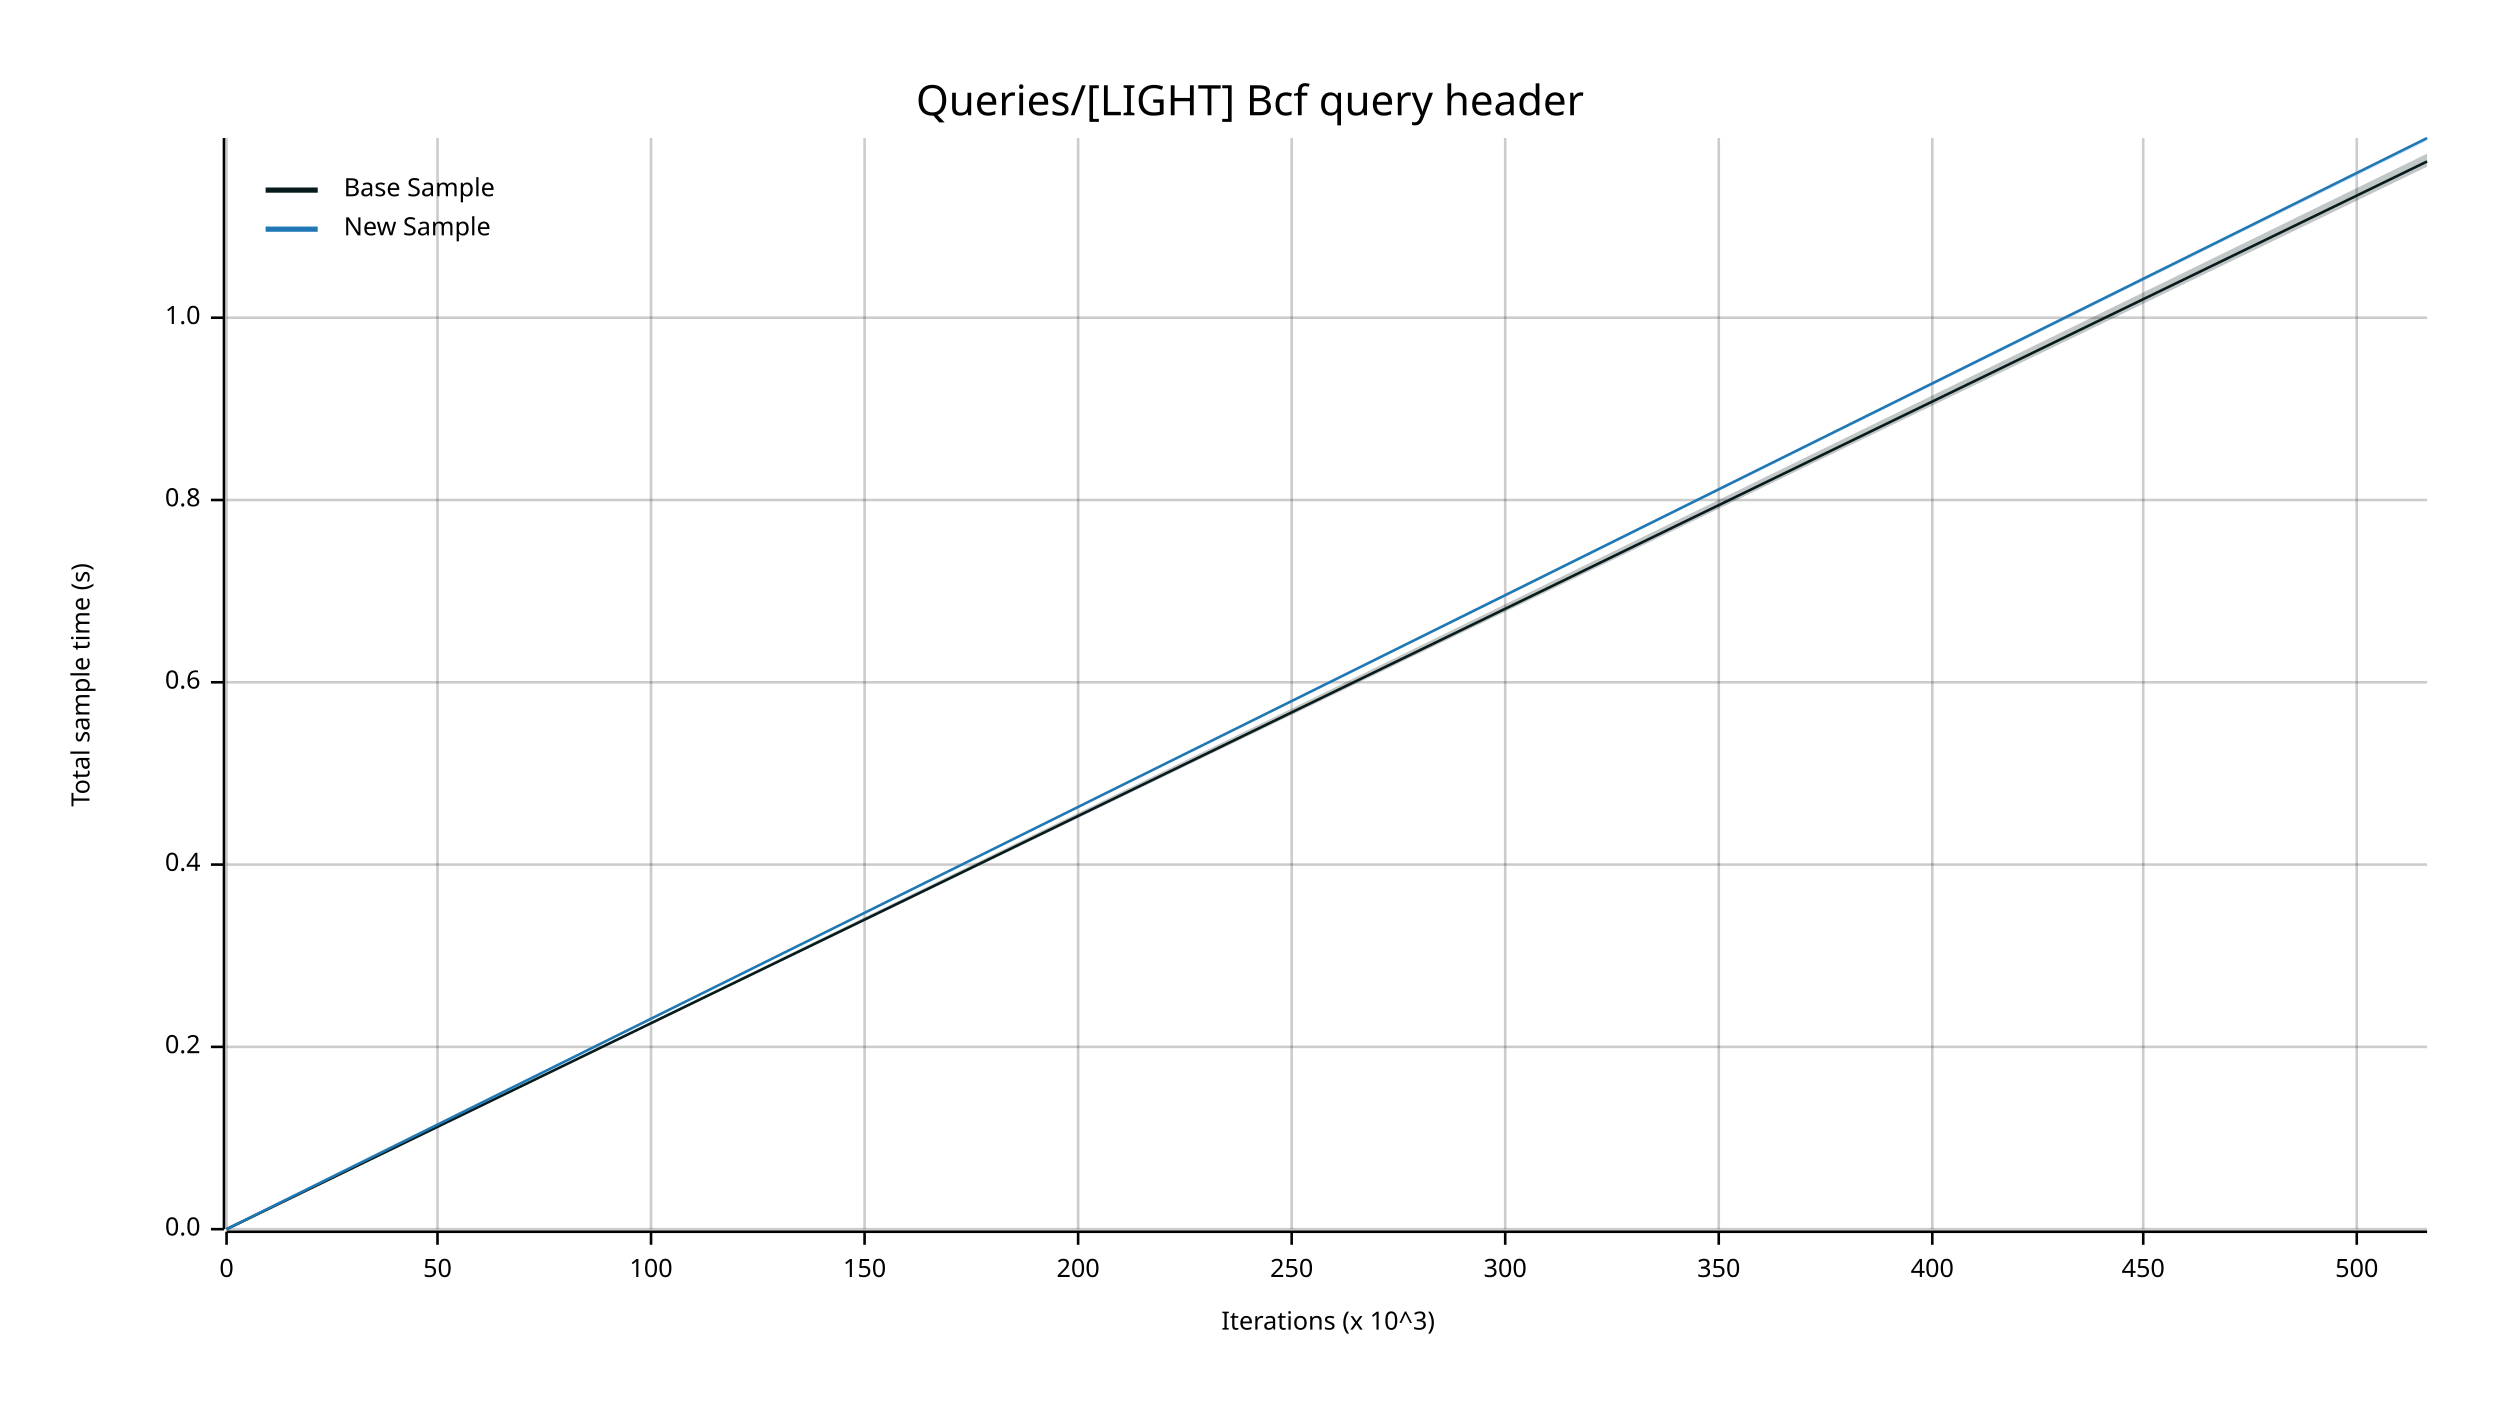
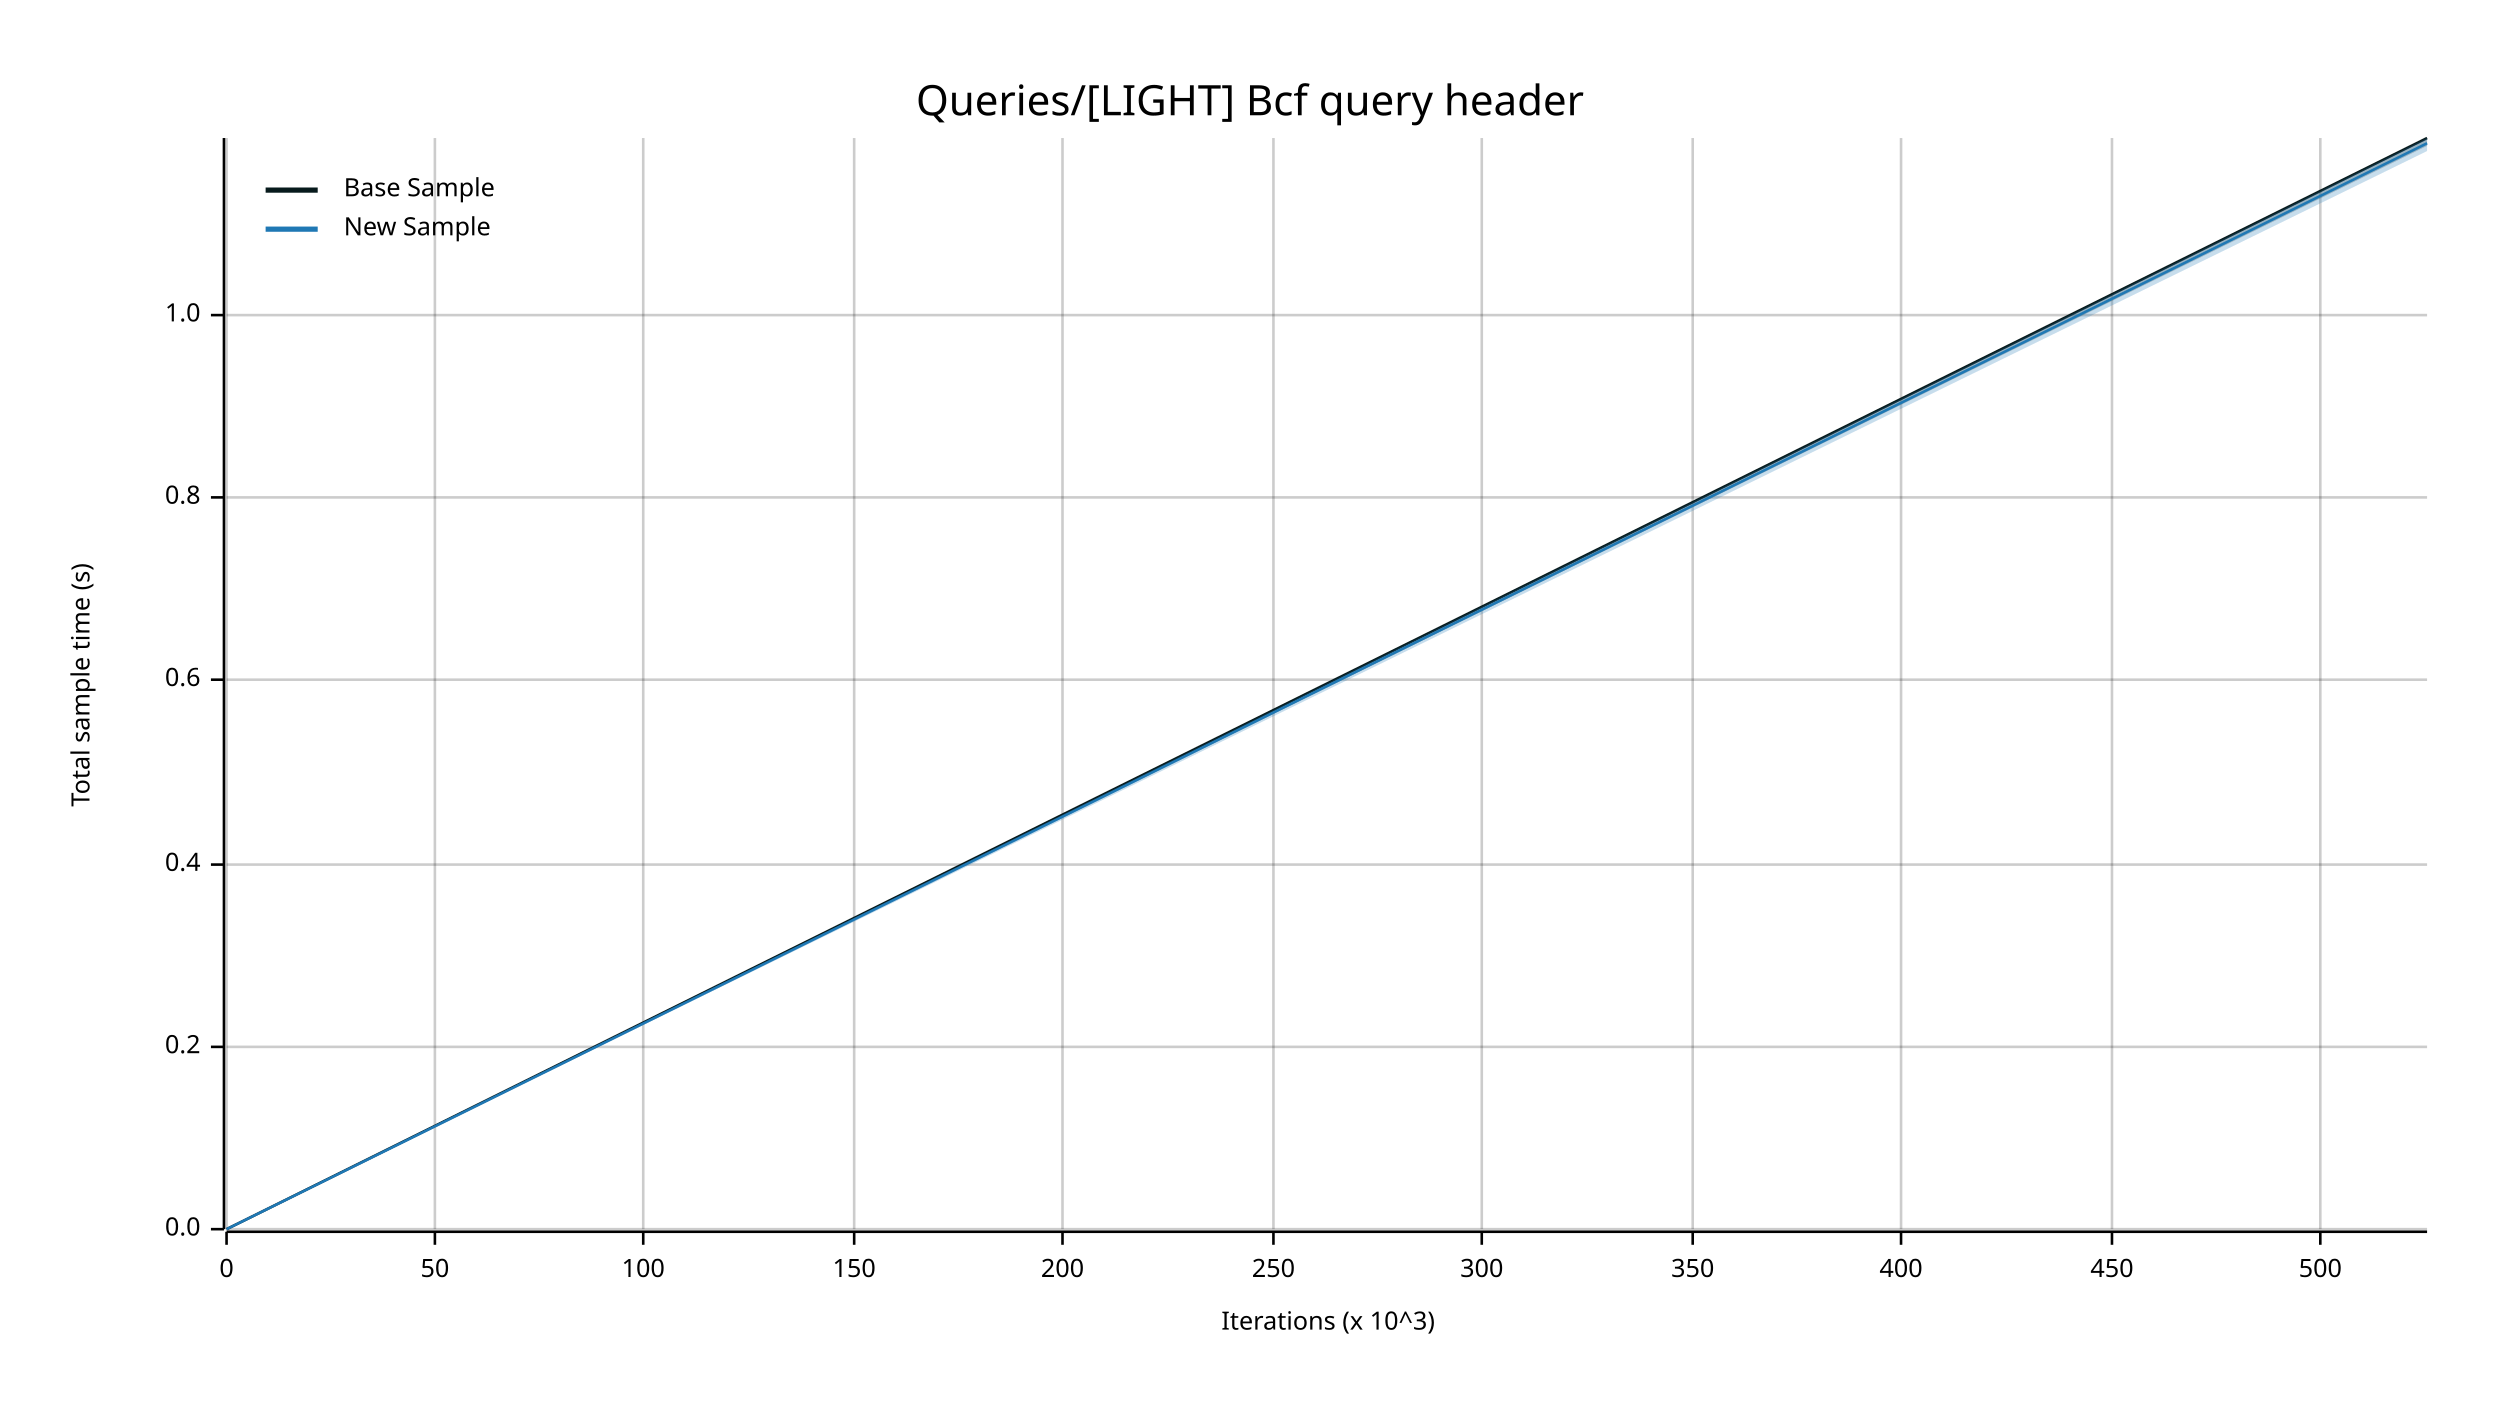
<svg xmlns="http://www.w3.org/2000/svg" width="960" height="540" viewBox="0 0 960 540">
  <text x="480" y="32" dy="0.76em" text-anchor="middle" font-family="sans-serif" font-size="16.129" opacity="1" fill="#000000">
Queries/[LIGHT] Bcf query header
</text>
  <text x="27" y="263" dy="0.76em" text-anchor="middle" font-family="sans-serif" font-size="9.677" opacity="1" fill="#000000" transform="rotate(270, 27, 263)">
Total sample time (s)
</text>
  <text x="510" y="513" dy="-0.5ex" text-anchor="middle" font-family="sans-serif" font-size="9.677" opacity="1" fill="#000000">
Iterations (x 10^3)
</text>
  <line opacity="0.2" stroke="#000000" stroke-width="1" x1="87" y1="472" x2="87" y2="53" />
-   <line opacity="0.2" stroke="#000000" stroke-width="1" x1="168" y1="472" x2="168" y2="53" />
-   <line opacity="0.2" stroke="#000000" stroke-width="1" x1="250" y1="472" x2="250" y2="53" />
-   <line opacity="0.2" stroke="#000000" stroke-width="1" x1="332" y1="472" x2="332" y2="53" />
-   <line opacity="0.2" stroke="#000000" stroke-width="1" x1="414" y1="472" x2="414" y2="53" />
-   <line opacity="0.2" stroke="#000000" stroke-width="1" x1="496" y1="472" x2="496" y2="53" />
-   <line opacity="0.2" stroke="#000000" stroke-width="1" x1="578" y1="472" x2="578" y2="53" />
-   <line opacity="0.2" stroke="#000000" stroke-width="1" x1="660" y1="472" x2="660" y2="53" />
-   <line opacity="0.2" stroke="#000000" stroke-width="1" x1="742" y1="472" x2="742" y2="53" />
-   <line opacity="0.2" stroke="#000000" stroke-width="1" x1="823" y1="472" x2="823" y2="53" />
-   <line opacity="0.2" stroke="#000000" stroke-width="1" x1="905" y1="472" x2="905" y2="53" />
+   <line opacity="0.2" stroke="#000000" stroke-width="1" x1="167" y1="472" x2="167" y2="53" />
+   <line opacity="0.2" stroke="#000000" stroke-width="1" x1="247" y1="472" x2="247" y2="53" />
+   <line opacity="0.2" stroke="#000000" stroke-width="1" x1="328" y1="472" x2="328" y2="53" />
+   <line opacity="0.2" stroke="#000000" stroke-width="1" x1="408" y1="472" x2="408" y2="53" />
+   <line opacity="0.2" stroke="#000000" stroke-width="1" x1="489" y1="472" x2="489" y2="53" />
+   <line opacity="0.2" stroke="#000000" stroke-width="1" x1="569" y1="472" x2="569" y2="53" />
+   <line opacity="0.2" stroke="#000000" stroke-width="1" x1="650" y1="472" x2="650" y2="53" />
+   <line opacity="0.2" stroke="#000000" stroke-width="1" x1="730" y1="472" x2="730" y2="53" />
+   <line opacity="0.2" stroke="#000000" stroke-width="1" x1="811" y1="472" x2="811" y2="53" />
+   <line opacity="0.2" stroke="#000000" stroke-width="1" x1="891" y1="472" x2="891" y2="53" />
  <line opacity="0.2" stroke="#000000" stroke-width="1" x1="87" y1="472" x2="932" y2="472" />
  <line opacity="0.2" stroke="#000000" stroke-width="1" x1="87" y1="402" x2="932" y2="402" />
  <line opacity="0.2" stroke="#000000" stroke-width="1" x1="87" y1="332" x2="932" y2="332" />
-   <line opacity="0.2" stroke="#000000" stroke-width="1" x1="87" y1="262" x2="932" y2="262" />
-   <line opacity="0.2" stroke="#000000" stroke-width="1" x1="87" y1="192" x2="932" y2="192" />
-   <line opacity="0.2" stroke="#000000" stroke-width="1" x1="87" y1="122" x2="932" y2="122" />
+   <line opacity="0.2" stroke="#000000" stroke-width="1" x1="87" y1="261" x2="932" y2="261" />
+   <line opacity="0.2" stroke="#000000" stroke-width="1" x1="87" y1="191" x2="932" y2="191" />
+   <line opacity="0.2" stroke="#000000" stroke-width="1" x1="87" y1="121" x2="932" y2="121" />
  <polyline fill="none" opacity="1" stroke="#000000" stroke-width="1" points="86,53 86,472 " />
  <text x="77" y="472" dy="0.5ex" text-anchor="end" font-family="sans-serif" font-size="9.677" opacity="1" fill="#000000">
0.0
</text>
  <polyline fill="none" opacity="1" stroke="#000000" stroke-width="1" points="81,472 86,472 " />
  <text x="77" y="402" dy="0.5ex" text-anchor="end" font-family="sans-serif" font-size="9.677" opacity="1" fill="#000000">
0.2
</text>
  <polyline fill="none" opacity="1" stroke="#000000" stroke-width="1" points="81,402 86,402 " />
  <text x="77" y="332" dy="0.5ex" text-anchor="end" font-family="sans-serif" font-size="9.677" opacity="1" fill="#000000">
0.4
</text>
  <polyline fill="none" opacity="1" stroke="#000000" stroke-width="1" points="81,332 86,332 " />
-   <text x="77" y="262" dy="0.5ex" text-anchor="end" font-family="sans-serif" font-size="9.677" opacity="1" fill="#000000">
+   <text x="77" y="261" dy="0.5ex" text-anchor="end" font-family="sans-serif" font-size="9.677" opacity="1" fill="#000000">
0.6
</text>
-   <polyline fill="none" opacity="1" stroke="#000000" stroke-width="1" points="81,262 86,262 " />
-   <text x="77" y="192" dy="0.5ex" text-anchor="end" font-family="sans-serif" font-size="9.677" opacity="1" fill="#000000">
+   <polyline fill="none" opacity="1" stroke="#000000" stroke-width="1" points="81,261 86,261 " />
+   <text x="77" y="191" dy="0.5ex" text-anchor="end" font-family="sans-serif" font-size="9.677" opacity="1" fill="#000000">
0.8
</text>
-   <polyline fill="none" opacity="1" stroke="#000000" stroke-width="1" points="81,192 86,192 " />
-   <text x="77" y="122" dy="0.5ex" text-anchor="end" font-family="sans-serif" font-size="9.677" opacity="1" fill="#000000">
+   <polyline fill="none" opacity="1" stroke="#000000" stroke-width="1" points="81,191 86,191 " />
+   <text x="77" y="121" dy="0.5ex" text-anchor="end" font-family="sans-serif" font-size="9.677" opacity="1" fill="#000000">
1.0
</text>
-   <polyline fill="none" opacity="1" stroke="#000000" stroke-width="1" points="81,122 86,122 " />
+   <polyline fill="none" opacity="1" stroke="#000000" stroke-width="1" points="81,121 86,121 " />
  <polyline fill="none" opacity="1" stroke="#000000" stroke-width="1" points="87,473 932,473 " />
  <text x="87" y="483" dy="0.76em" text-anchor="middle" font-family="sans-serif" font-size="9.677" opacity="1" fill="#000000">
0
</text>
  <polyline fill="none" opacity="1" stroke="#000000" stroke-width="1" points="87,473 87,478 " />
-   <text x="168" y="483" dy="0.76em" text-anchor="middle" font-family="sans-serif" font-size="9.677" opacity="1" fill="#000000">
+   <text x="167" y="483" dy="0.76em" text-anchor="middle" font-family="sans-serif" font-size="9.677" opacity="1" fill="#000000">
50
</text>
-   <polyline fill="none" opacity="1" stroke="#000000" stroke-width="1" points="168,473 168,478 " />
-   <text x="250" y="483" dy="0.76em" text-anchor="middle" font-family="sans-serif" font-size="9.677" opacity="1" fill="#000000">
+   <polyline fill="none" opacity="1" stroke="#000000" stroke-width="1" points="167,473 167,478 " />
+   <text x="247" y="483" dy="0.76em" text-anchor="middle" font-family="sans-serif" font-size="9.677" opacity="1" fill="#000000">
100
</text>
-   <polyline fill="none" opacity="1" stroke="#000000" stroke-width="1" points="250,473 250,478 " />
-   <text x="332" y="483" dy="0.76em" text-anchor="middle" font-family="sans-serif" font-size="9.677" opacity="1" fill="#000000">
+   <polyline fill="none" opacity="1" stroke="#000000" stroke-width="1" points="247,473 247,478 " />
+   <text x="328" y="483" dy="0.76em" text-anchor="middle" font-family="sans-serif" font-size="9.677" opacity="1" fill="#000000">
150
</text>
-   <polyline fill="none" opacity="1" stroke="#000000" stroke-width="1" points="332,473 332,478 " />
-   <text x="414" y="483" dy="0.76em" text-anchor="middle" font-family="sans-serif" font-size="9.677" opacity="1" fill="#000000">
+   <polyline fill="none" opacity="1" stroke="#000000" stroke-width="1" points="328,473 328,478 " />
+   <text x="408" y="483" dy="0.76em" text-anchor="middle" font-family="sans-serif" font-size="9.677" opacity="1" fill="#000000">
200
</text>
-   <polyline fill="none" opacity="1" stroke="#000000" stroke-width="1" points="414,473 414,478 " />
-   <text x="496" y="483" dy="0.76em" text-anchor="middle" font-family="sans-serif" font-size="9.677" opacity="1" fill="#000000">
+   <polyline fill="none" opacity="1" stroke="#000000" stroke-width="1" points="408,473 408,478 " />
+   <text x="489" y="483" dy="0.76em" text-anchor="middle" font-family="sans-serif" font-size="9.677" opacity="1" fill="#000000">
250
</text>
-   <polyline fill="none" opacity="1" stroke="#000000" stroke-width="1" points="496,473 496,478 " />
-   <text x="578" y="483" dy="0.76em" text-anchor="middle" font-family="sans-serif" font-size="9.677" opacity="1" fill="#000000">
+   <polyline fill="none" opacity="1" stroke="#000000" stroke-width="1" points="489,473 489,478 " />
+   <text x="569" y="483" dy="0.76em" text-anchor="middle" font-family="sans-serif" font-size="9.677" opacity="1" fill="#000000">
300
</text>
-   <polyline fill="none" opacity="1" stroke="#000000" stroke-width="1" points="578,473 578,478 " />
-   <text x="660" y="483" dy="0.76em" text-anchor="middle" font-family="sans-serif" font-size="9.677" opacity="1" fill="#000000">
+   <polyline fill="none" opacity="1" stroke="#000000" stroke-width="1" points="569,473 569,478 " />
+   <text x="650" y="483" dy="0.76em" text-anchor="middle" font-family="sans-serif" font-size="9.677" opacity="1" fill="#000000">
350
</text>
-   <polyline fill="none" opacity="1" stroke="#000000" stroke-width="1" points="660,473 660,478 " />
-   <text x="742" y="483" dy="0.76em" text-anchor="middle" font-family="sans-serif" font-size="9.677" opacity="1" fill="#000000">
+   <polyline fill="none" opacity="1" stroke="#000000" stroke-width="1" points="650,473 650,478 " />
+   <text x="730" y="483" dy="0.76em" text-anchor="middle" font-family="sans-serif" font-size="9.677" opacity="1" fill="#000000">
400
</text>
-   <polyline fill="none" opacity="1" stroke="#000000" stroke-width="1" points="742,473 742,478 " />
-   <text x="823" y="483" dy="0.76em" text-anchor="middle" font-family="sans-serif" font-size="9.677" opacity="1" fill="#000000">
+   <polyline fill="none" opacity="1" stroke="#000000" stroke-width="1" points="730,473 730,478 " />
+   <text x="811" y="483" dy="0.76em" text-anchor="middle" font-family="sans-serif" font-size="9.677" opacity="1" fill="#000000">
450
</text>
-   <polyline fill="none" opacity="1" stroke="#000000" stroke-width="1" points="823,473 823,478 " />
-   <text x="905" y="483" dy="0.76em" text-anchor="middle" font-family="sans-serif" font-size="9.677" opacity="1" fill="#000000">
+   <polyline fill="none" opacity="1" stroke="#000000" stroke-width="1" points="811,473 811,478 " />
+   <text x="891" y="483" dy="0.76em" text-anchor="middle" font-family="sans-serif" font-size="9.677" opacity="1" fill="#000000">
500
</text>
-   <polyline fill="none" opacity="1" stroke="#000000" stroke-width="1" points="905,473 905,478 " />
-   <polyline fill="none" opacity="1" stroke="#071A1C" stroke-width="1" points="87,472 932,62 " />
-   <polygon opacity="0.25" fill="#071A1C" points="87,472 932,64 932,59 " />
-   <polyline fill="none" opacity="1" stroke="#1F78B4" stroke-width="1" points="87,472 932,53 " />
-   <polygon opacity="0.25" fill="#1F78B4" points="87,472 932,54 932,53 " />
+   <polyline fill="none" opacity="1" stroke="#000000" stroke-width="1" points="891,473 891,478 " />
+   <polyline fill="none" opacity="1" stroke="#071A1C" stroke-width="1" points="87,472 932,53 " />
+   <polygon opacity="0.25" fill="#071A1C" points="87,472 932,56 932,53 " />
+   <polyline fill="none" opacity="1" stroke="#1F78B4" stroke-width="1" points="87,472 932,55 " />
+   <polygon opacity="0.25" fill="#1F78B4" points="87,472 932,58 932,53 " />
  <text x="132" y="68" dy="0.76em" text-anchor="start" font-family="sans-serif" font-size="9.677" opacity="1" fill="#000000">
Base Sample
</text>
  <text x="132" y="83" dy="0.76em" text-anchor="start" font-family="sans-serif" font-size="9.677" opacity="1" fill="#000000">
New Sample
</text>
  <polyline fill="none" opacity="1" stroke="#071A1C" stroke-width="2" points="102,73 122,73 " />
  <polyline fill="none" opacity="1" stroke="#1F78B4" stroke-width="2" points="102,88 122,88 " />
</svg>
